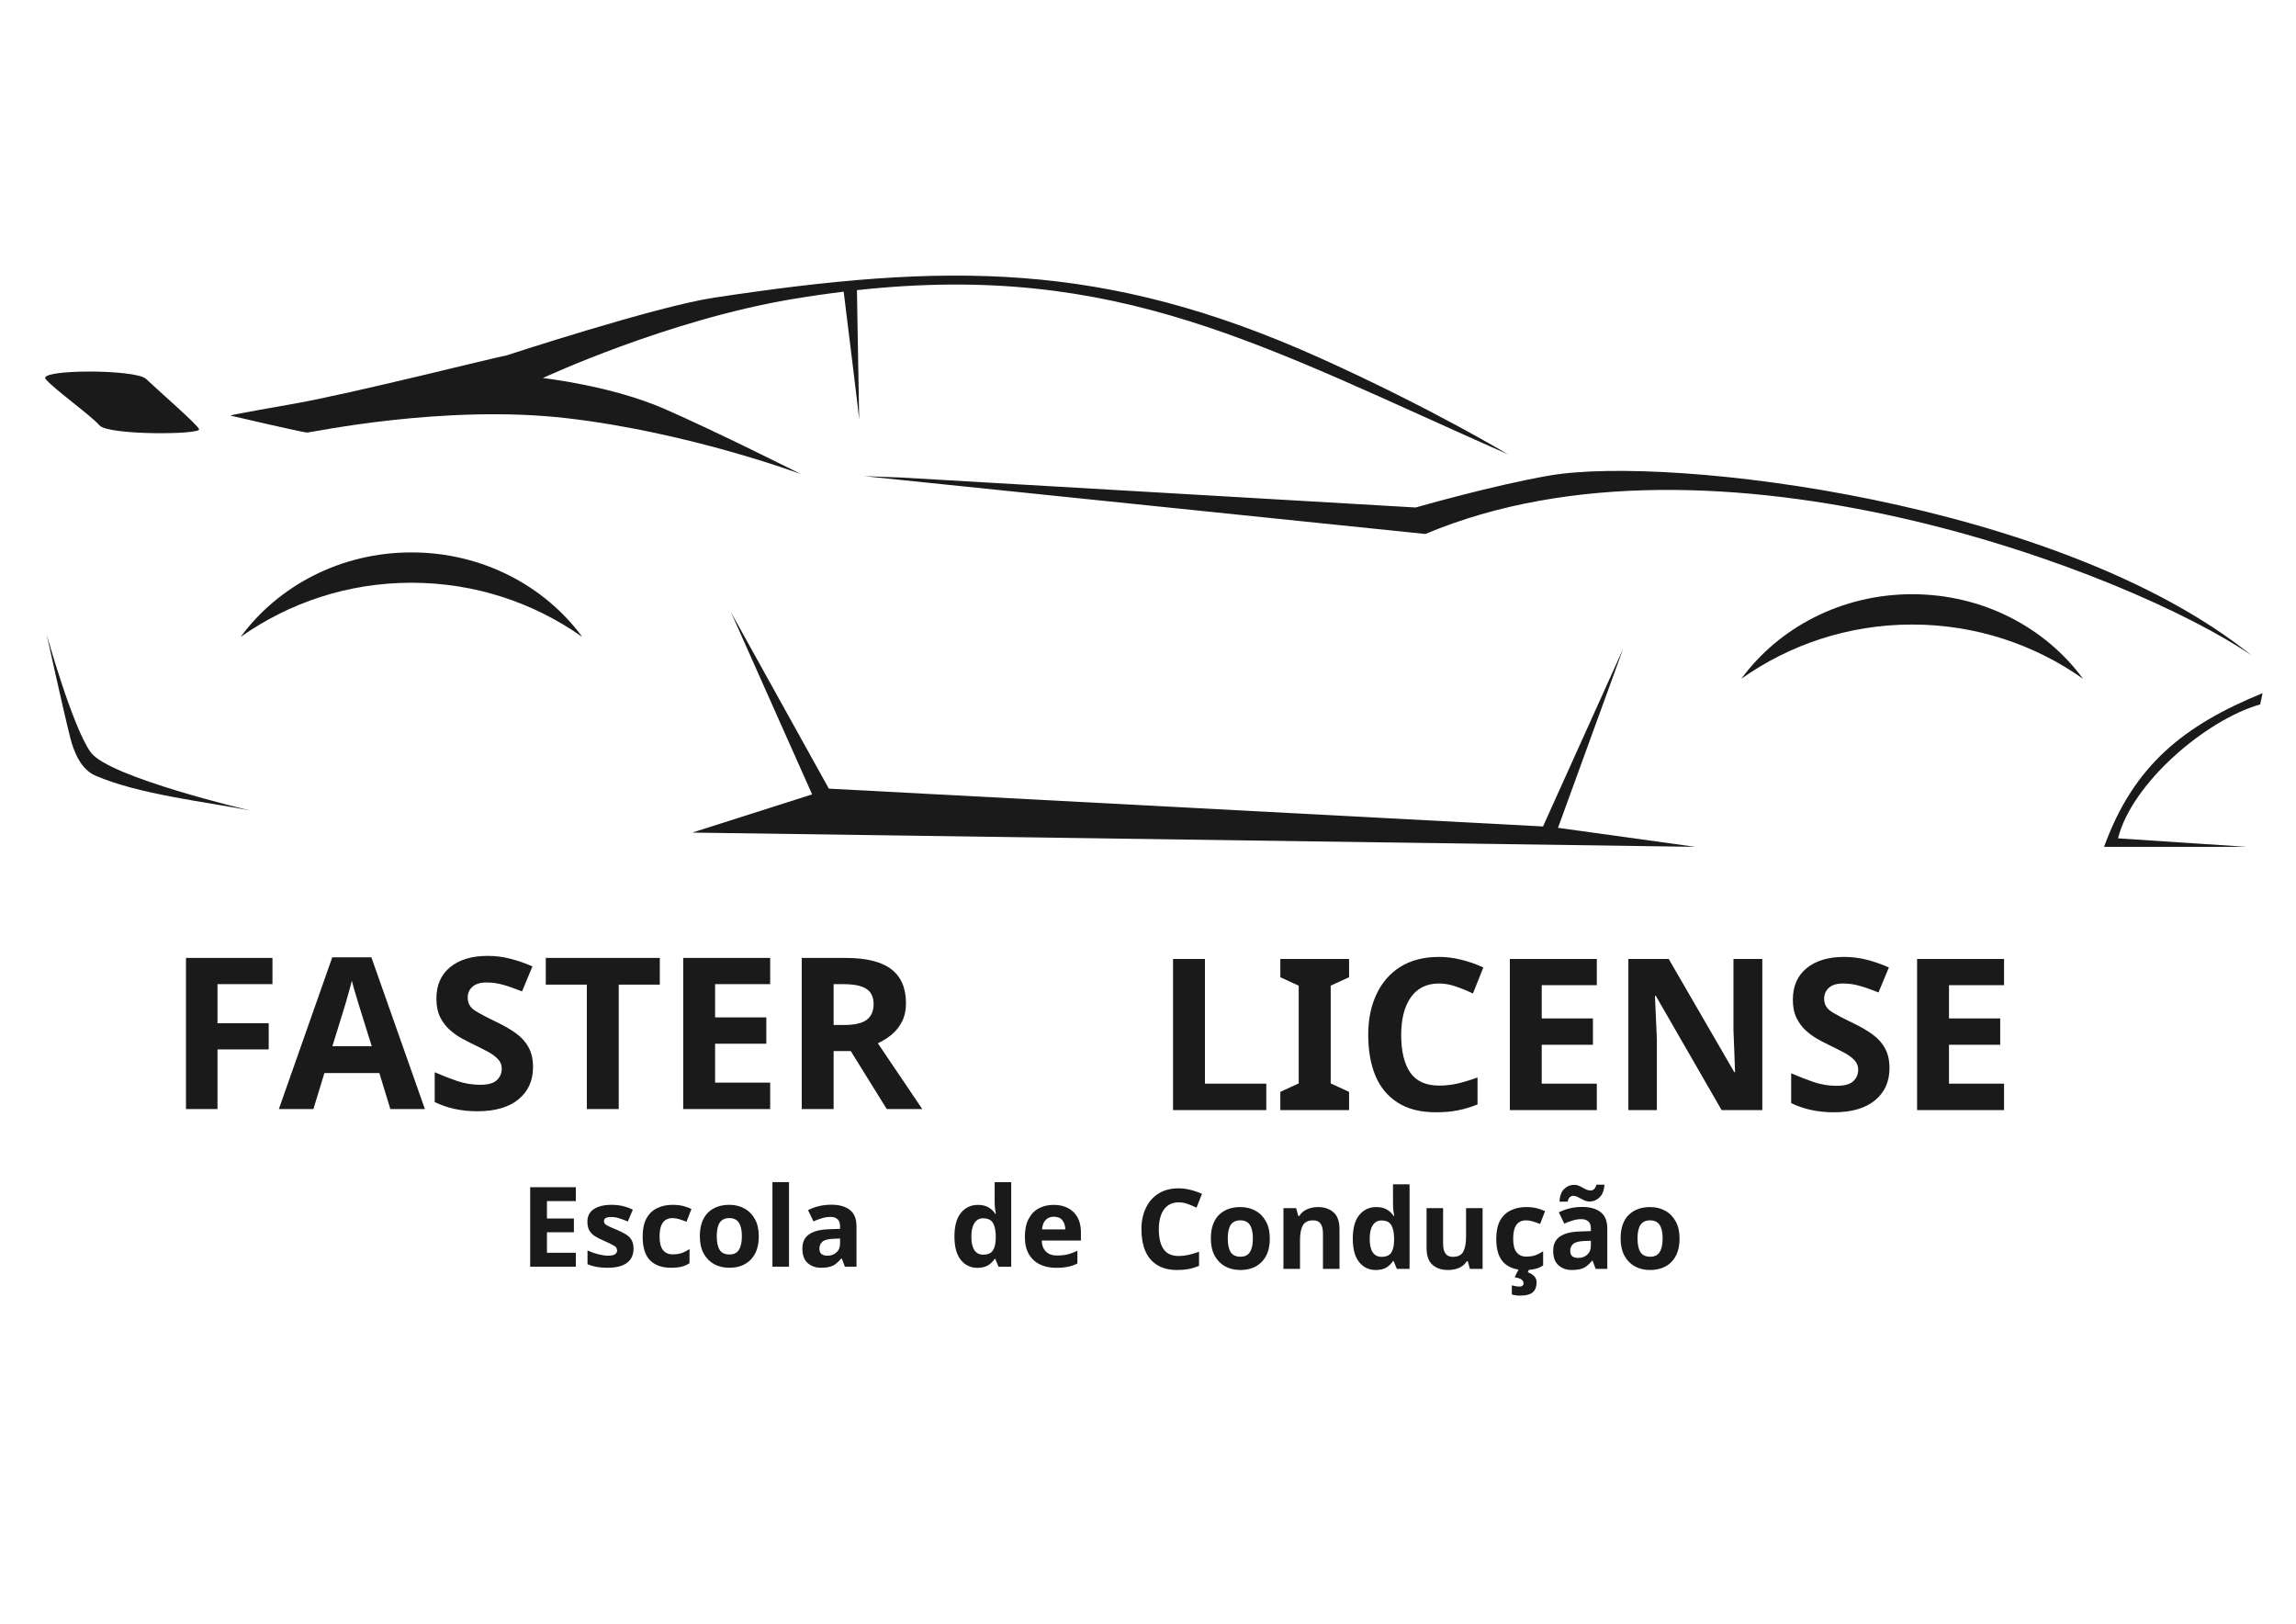
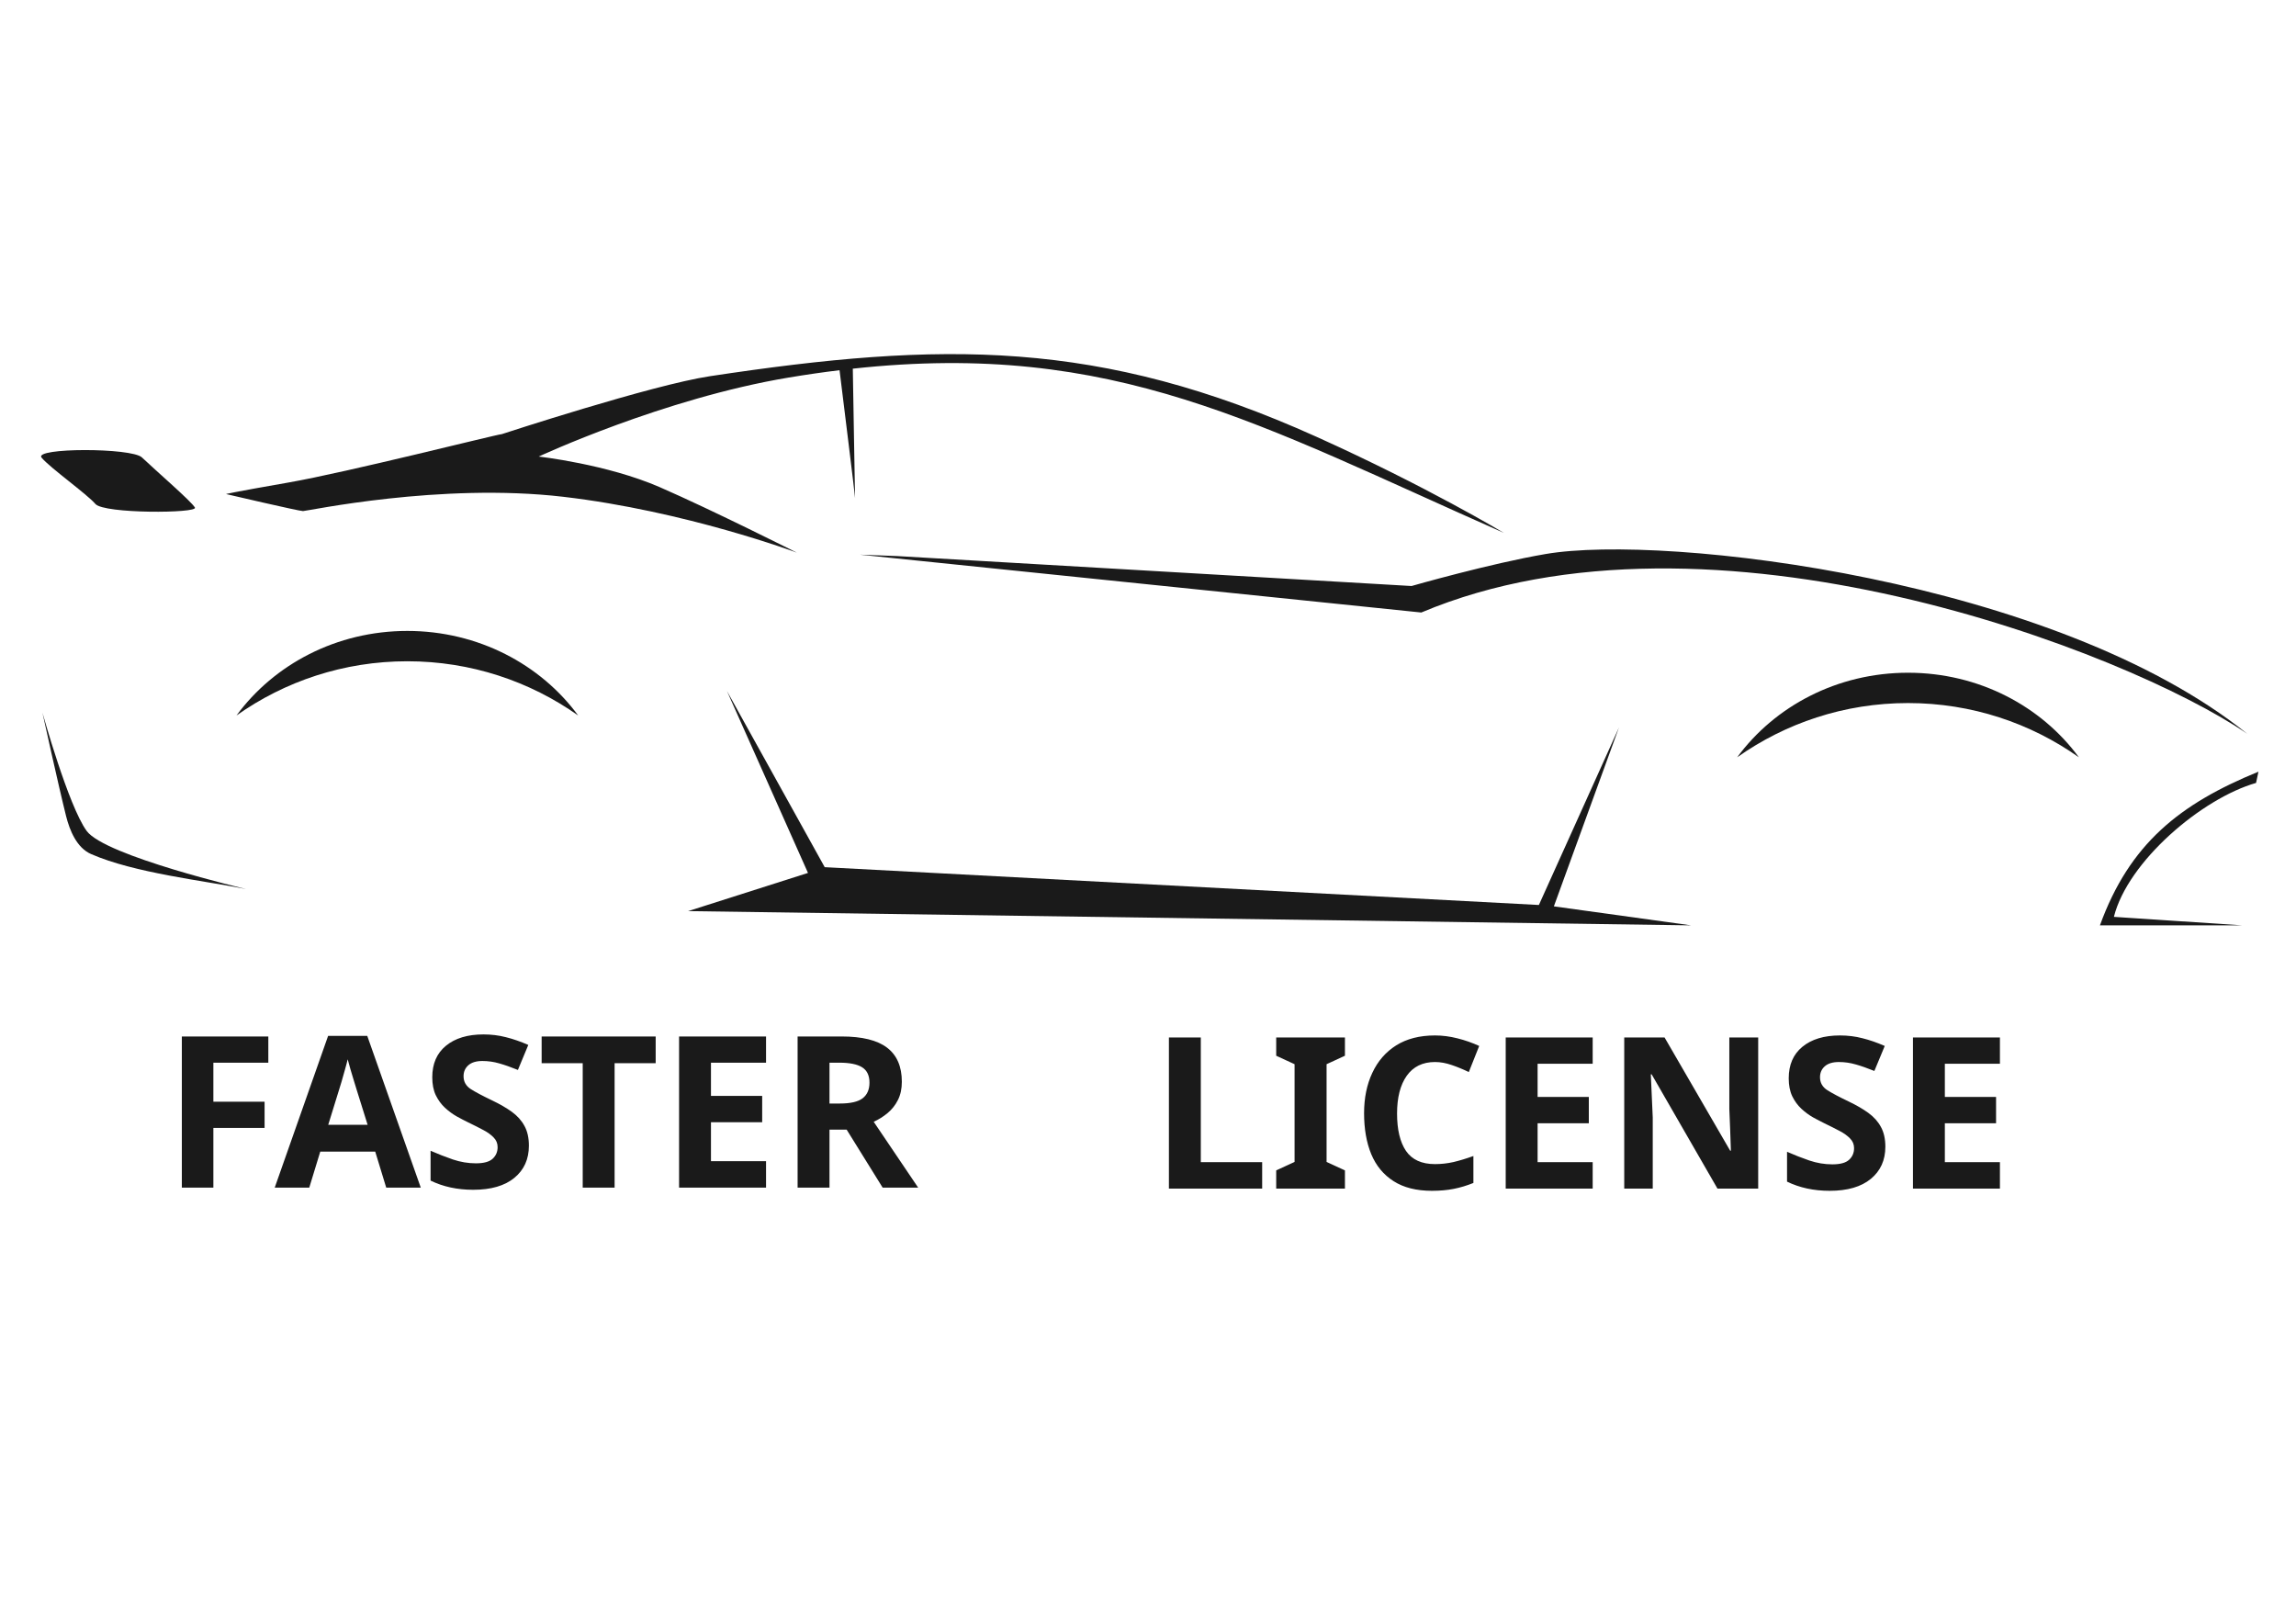
<svg xmlns="http://www.w3.org/2000/svg" id="svg16935" version="1.1" viewBox="0 0 297 210" height="210mm" width="297mm">
  <defs id="defs16929">
    <clipPath clipPathUnits="userSpaceOnUse" id="clipPath16957">
      <path d="M 0,800 H 800 V 0 H 0 Z" id="path16955" />
    </clipPath>
    <clipPath clipPathUnits="userSpaceOnUse" id="clipPath17107">
      <path d="M 0,800 H 800 V 0 H 0 Z" id="path17105" />
    </clipPath>
    <clipPath clipPathUnits="userSpaceOnUse" id="clipPath17243">
      <path d="M 0,0 H 800 V 800 H 0 Z" id="path17241" />
    </clipPath>
    <clipPath clipPathUnits="userSpaceOnUse" id="clipPath17251">
      <path d="M -32768,32767 H 32767 V -32768 H -32768 Z" id="path17249" />
    </clipPath>
    <radialGradient fx="0" fy="0" cx="0" cy="0" r="1" gradientUnits="userSpaceOnUse" gradientTransform="matrix(400,0,0,-400,400,400)" spreadMethod="pad" id="radialGradient17259">
      <stop style="stop-opacity:0;stop-color:#ffffff" offset="0" id="stop17253" />
      <stop style="stop-opacity:0.1;stop-color:#ffffff" offset="0.795" id="stop17255" />
      <stop style="stop-opacity:0.1;stop-color:#ffffff" offset="1" id="stop17257" />
    </radialGradient>
    <mask maskUnits="userSpaceOnUse" x="0" y="0" width="1" height="1" id="mask17261">
      <g id="g17271">
        <g clip-path="url(#clipPath17251)" id="g17269">
          <g id="g17267">
            <g id="g17265">
              <path d="M -32768,32767 H 32767 V -32768 H -32768 Z" style="fill:url(#radialGradient17259);stroke:none" id="path17263" />
            </g>
          </g>
        </g>
      </g>
    </mask>
    <radialGradient fx="0" fy="0" cx="0" cy="0" r="1" gradientUnits="userSpaceOnUse" gradientTransform="matrix(400,0,0,-400,400,400)" spreadMethod="pad" id="radialGradient17283">
      <stop style="stop-opacity:1;stop-color:#ffffff" offset="0" id="stop17277" />
      <stop style="stop-opacity:1;stop-color:#1d1d1b" offset="0.795" id="stop17279" />
      <stop style="stop-opacity:1;stop-color:#1d1d1b" offset="1" id="stop17281" />
    </radialGradient>
    <clipPath clipPathUnits="userSpaceOnUse" id="clipPath17293">
      <path d="M 0,800 H 800 V 0 H 0 Z" id="path17291" />
    </clipPath>
    <clipPath clipPathUnits="userSpaceOnUse" id="clipPath17301">
      <path d="M 0,800.015 H 799.901 V 0.06 H 0 Z" id="path17299" />
    </clipPath>
    <clipPath clipPathUnits="userSpaceOnUse" id="clipPath29133">
      <path d="M 0,500 H 500 V 0 H 0 Z" id="path29131" />
    </clipPath>
    <clipPath clipPathUnits="userSpaceOnUse" id="clipPath29245">
      <path d="M 0,500 H 500 V 0 H 0 Z" id="path29243" />
    </clipPath>
    <clipPath clipPathUnits="userSpaceOnUse" id="clipPath29293">
      <path d="M 0,500 H 500 V 0 H 0 Z" id="path29291" />
    </clipPath>
  </defs>
  <g transform="translate(0,-87)" id="layer1">
-     <g transform="matrix(3.854857,0,0,3.854857,-1240.61,-470.7129)" id="g29913">
+     <g transform="matrix(3.854857,0,0,3.854857,-1241.144,-460.5567)" id="g29913">
      <g id="g29163" transform="matrix(0.3527778,0,0,-0.3527778,350.5859,154.4126)" style="fill:#1a1a1a;fill-opacity:1">
        <path d="m 0,0 c 0.045,-2.647 0.216,-12.537 0.216,-12.313 0,0.225 -1.163,9.625 -1.477,12.167 -1.568,-0.19 -3.178,-0.422 -4.84,-0.699 -11.921,-1.987 -23.778,-7.515 -23.778,-7.515 0,0 6.479,-0.713 11.532,-2.916 5.054,-2.203 13.023,-6.22 13.023,-6.22 0,0 -10.56,3.952 -22.223,5.312 -11.662,1.362 -24.361,-1.36 -24.75,-1.36 -0.389,0 -7.321,1.62 -7.321,1.62 0,0 0.389,0.129 5.961,1.101 5.572,0.972 19.631,4.536 20.279,4.6 0,0 14.222,4.665 19.794,5.508 22.088,3.339 37.033,3.544 57.696,-5.766 10.496,-4.73 17.817,-9.136 17.817,-9.136 C 38.634,-5.331 24.898,2.715 0,0" style="fill:#1a1a1a;fill-opacity:1;fill-rule:evenodd;stroke:none" id="path29165" />
      </g>
      <g id="g29167" transform="matrix(0.3527778,0,0,-0.3527778,352.0563,160.6988)" style="fill:#1a1a1a;fill-opacity:1">
        <path d="m 0,0 48.981,-2.851 c 0,0 7.452,2.138 12.765,3.045 11.367,1.941 48.47,-2.406 66.734,-17.104 -11.5,7.862 -51.077,23.117 -78.573,11.539 L -3.499,0.13 Z" style="fill:#1a1a1a;fill-opacity:1;fill-rule:evenodd;stroke:none" id="path29169" />
      </g>
      <g id="g29171" transform="matrix(0.3527778,0,0,-0.3527778,349.0821,171.3304)" style="fill:#1a1a1a;fill-opacity:1">
        <path d="M 0,0 -7.706,17.295 1.591,0.546 69.523,-3.05 77.139,13.831 70.949,-3.18 84.008,-4.988 -11.4,-3.633 Z" style="fill:#1a1a1a;fill-opacity:1;fill-rule:evenodd;stroke:none" id="path29173" />
      </g>
      <g id="g29175" transform="matrix(0.3527778,0,0,-0.3527778,335.6373,164.2294)" style="fill:#1a1a1a;fill-opacity:1">
        <path d="M 0,0 C 6.053,0 11.659,-1.908 16.251,-5.157 12.682,-0.298 6.734,2.885 0,2.885 -6.734,2.885 -12.682,-0.298 -16.251,-5.157 -11.66,-1.909 -6.053,0 0,0" style="fill:#1a1a1a;fill-opacity:1;fill-rule:evenodd;stroke:none" id="path29177" />
      </g>
      <g id="g29179" transform="matrix(0.3527778,0,0,-0.3527778,385.9958,165.6315)" style="fill:#1a1a1a;fill-opacity:1">
        <path d="M 0,0 C 6.053,0 11.659,-1.909 16.251,-5.158 12.682,-0.298 6.734,2.884 0,2.884 -6.734,2.884 -12.682,-0.298 -16.251,-5.158 -11.66,-1.909 -6.053,0 0,0" style="fill:#1a1a1a;fill-opacity:1;fill-rule:evenodd;stroke:none" id="path29181" />
      </g>
      <g id="g29183" transform="matrix(0.3527778,0,0,-0.3527778,397.7544,167.9339)" style="fill:#1a1a1a;fill-opacity:1">
        <path d="M 0,0 -0.227,-1.069 C -5.394,-2.545 -12.434,-8.541 -13.75,-13.807 l 12.228,-0.809 H -15.079 C -12.253,-6.841 -7.476,-3.059 0,0" style="fill:#1a1a1a;fill-opacity:1;fill-rule:evenodd;stroke:none" id="path29185" />
      </g>
      <g id="g29187" transform="matrix(0.3527778,0,0,-0.3527778,323.3635,157.3971)" style="fill:#1a1a1a;fill-opacity:1">
        <path d="M 0,0 C 0.785,-0.956 4.305,-3.453 5.119,-4.404 5.934,-5.355 14.88,-5.303 14.588,-4.752 14.297,-4.201 10.907,-1.274 9.544,0.021 8.563,0.953 -0.785,0.955 0,0" style="fill:#1a1a1a;fill-opacity:1;fill-rule:evenodd;stroke:none" id="path29189" />
      </g>
      <g id="g29191" transform="matrix(0.3527778,0,0,-0.3527778,323.3926,165.9509)" style="fill:#1a1a1a;fill-opacity:1">
        <path d="m 0,0 c 0,0 1.504,-6.868 2.251,-9.849 0.343,-1.366 1.017,-3.013 2.375,-3.606 4.13,-1.802 10.635,-2.515 14.745,-3.326 0,0 -13.42,3.142 -15.162,5.523 C 2.467,-8.877 0,0 0,0" style="fill:#1a1a1a;fill-opacity:1;fill-rule:evenodd;stroke:none" id="path29193" />
      </g>
    </g>
-     <text y="253.383" x="96.213" id="text29237" style="font-variant:normal;font-weight:bold;font-stretch:normal;font-size:13.915px;font-family:Raleway;-inkscape-font-specification:Raleway-Bold;writing-mode:lr-tb;fill:#1a1a1a;fill-opacity:1;fill-rule:nonzero;stroke:none;stroke-width:1.25">
-       <tspan style="fill:#1a1a1a;fill-opacity:1;stroke-width:1.25" id="tspan29235" x="122.93 188.678" />
+     <text y="263.539" x="95.678" id="text29237" style="font-variant:normal;font-weight:bold;font-stretch:normal;font-size:13.915px;font-family:Raleway;-inkscape-font-specification:Raleway-Bold;writing-mode:lr-tb;fill:#1a1a1a;fill-opacity:1;fill-rule:nonzero;stroke:none;stroke-width:1.25">
+       <tspan style="fill:#1a1a1a;fill-opacity:1;stroke-width:1.25" id="tspan29235" x="122.395 188.144" />
    </text>
-     <g transform="translate(0.2672695,3.207234)" id="g29947">
+     <g transform="translate(-0.2672695,13.36348)" id="g29947">
      <text style="font-variant:normal;font-weight:bold;font-stretch:normal;font-size:27.382px;font-family:Raleway;-inkscape-font-specification:Raleway-Bold;writing-mode:lr-tb;fill:#1a1a1a;fill-opacity:1;fill-rule:nonzero;stroke:none;stroke-width:1.25" id="text29233" x="21.319" y="227.232">
        <tspan id="tspan29231" style="fill:#1a1a1a;fill-opacity:1;stroke-width:1.25" x="21.319" y="227.232">FASTER</tspan>
      </text>
      <text y="227.367" x="149.004" id="text29921-3" style="font-variant:normal;font-weight:bold;font-stretch:normal;font-size:27.382px;font-family:Raleway;-inkscape-font-specification:Raleway-Bold;writing-mode:lr-tb;fill:#1a1a1a;fill-opacity:1;fill-rule:nonzero;stroke:none;stroke-width:1.25">
        <tspan y="227.367" x="149.004" style="fill:#1a1a1a;fill-opacity:1;stroke-width:1.25" id="tspan29919-6">LICENSE</tspan>
      </text>
    </g>
-     <flowRoot style="fill:black;fill-opacity:1;stroke:none;font-family:sans-serif;font-style:normal;font-weight:normal;font-size:40px;line-height:1.25;letter-spacing:0px;word-spacing:0px" id="flowRoot29949" xml:space="preserve">
+     <flowRoot transform="translate(-0.5345391,10.15624)" style="font-style:normal;font-weight:normal;font-size:40px;line-height:1.25;font-family:sans-serif;letter-spacing:0px;word-spacing:0px;fill:#000000;fill-opacity:1;stroke:none" id="flowRoot29949" xml:space="preserve">
      <flowRegion id="flowRegion29951">
        <rect y="625.129" x="470" height="57.143" width="88.571" id="rect29953" />
      </flowRegion>
      <flowPara id="flowPara29955" />
    </flowRoot>
-     <g transform="translate(-1.003059,24.07073)" id="g29947-7">
-       <text id="text29988" y="217.71" x="162.574" style="font-style:normal;font-weight:normal;font-size:10.583px;line-height:1.25;font-family:sans-serif;letter-spacing:0px;word-spacing:0px;fill:#000000;fill-opacity:1;stroke:none;stroke-width:0.265" xml:space="preserve">
-         <tspan style="stroke-width:0.265" y="227.074" x="162.574" id="tspan29986" />
-       </text>
-       <g transform="translate(4.009043)" id="g30033">
-         <text y="226.754" x="64.278" id="text29233-5" style="font-variant:normal;font-weight:bold;font-stretch:normal;font-size:14.389px;font-family:Raleway;-inkscape-font-specification:Raleway-Bold;writing-mode:lr-tb;fill:#1a1a1a;fill-opacity:1;fill-rule:nonzero;stroke:none;stroke-width:0.657">
-           <tspan y="226.754" x="64.278" style="fill:#1a1a1a;fill-opacity:1;stroke-width:0.657" id="tspan29231-3">Escola</tspan>
-           <tspan y="244.741" x="64.278" style="fill:#1a1a1a;fill-opacity:1;stroke-width:0.657" id="tspan29984" />
-         </text>
-         <text y="226.76" x="119.815" id="text29233-5-2" style="font-variant:normal;font-weight:bold;font-stretch:normal;font-size:14.389px;font-family:Raleway;-inkscape-font-specification:Raleway-Bold;writing-mode:lr-tb;fill:#1a1a1a;fill-opacity:1;fill-rule:nonzero;stroke:none;stroke-width:0.657">
-           <tspan y="226.76" x="119.815" style="fill:#1a1a1a;fill-opacity:1;stroke-width:0.657" id="tspan29231-3-9">de</tspan>
-           <tspan y="244.746" x="119.815" style="fill:#1a1a1a;fill-opacity:1;stroke-width:0.657" id="tspan29984-1" />
-         </text>
-         <text y="227.043" x="143.817" id="text29233-5-27" style="font-variant:normal;font-weight:bold;font-stretch:normal;font-size:14.389px;font-family:Raleway;-inkscape-font-specification:Raleway-Bold;writing-mode:lr-tb;fill:#1a1a1a;fill-opacity:1;fill-rule:nonzero;stroke:none;stroke-width:0.657">
-           <tspan y="227.043" x="143.817" style="fill:#1a1a1a;fill-opacity:1;stroke-width:0.657" id="tspan29984-9">Condução</tspan>
-         </text>
-       </g>
-     </g>
  </g>
</svg>
